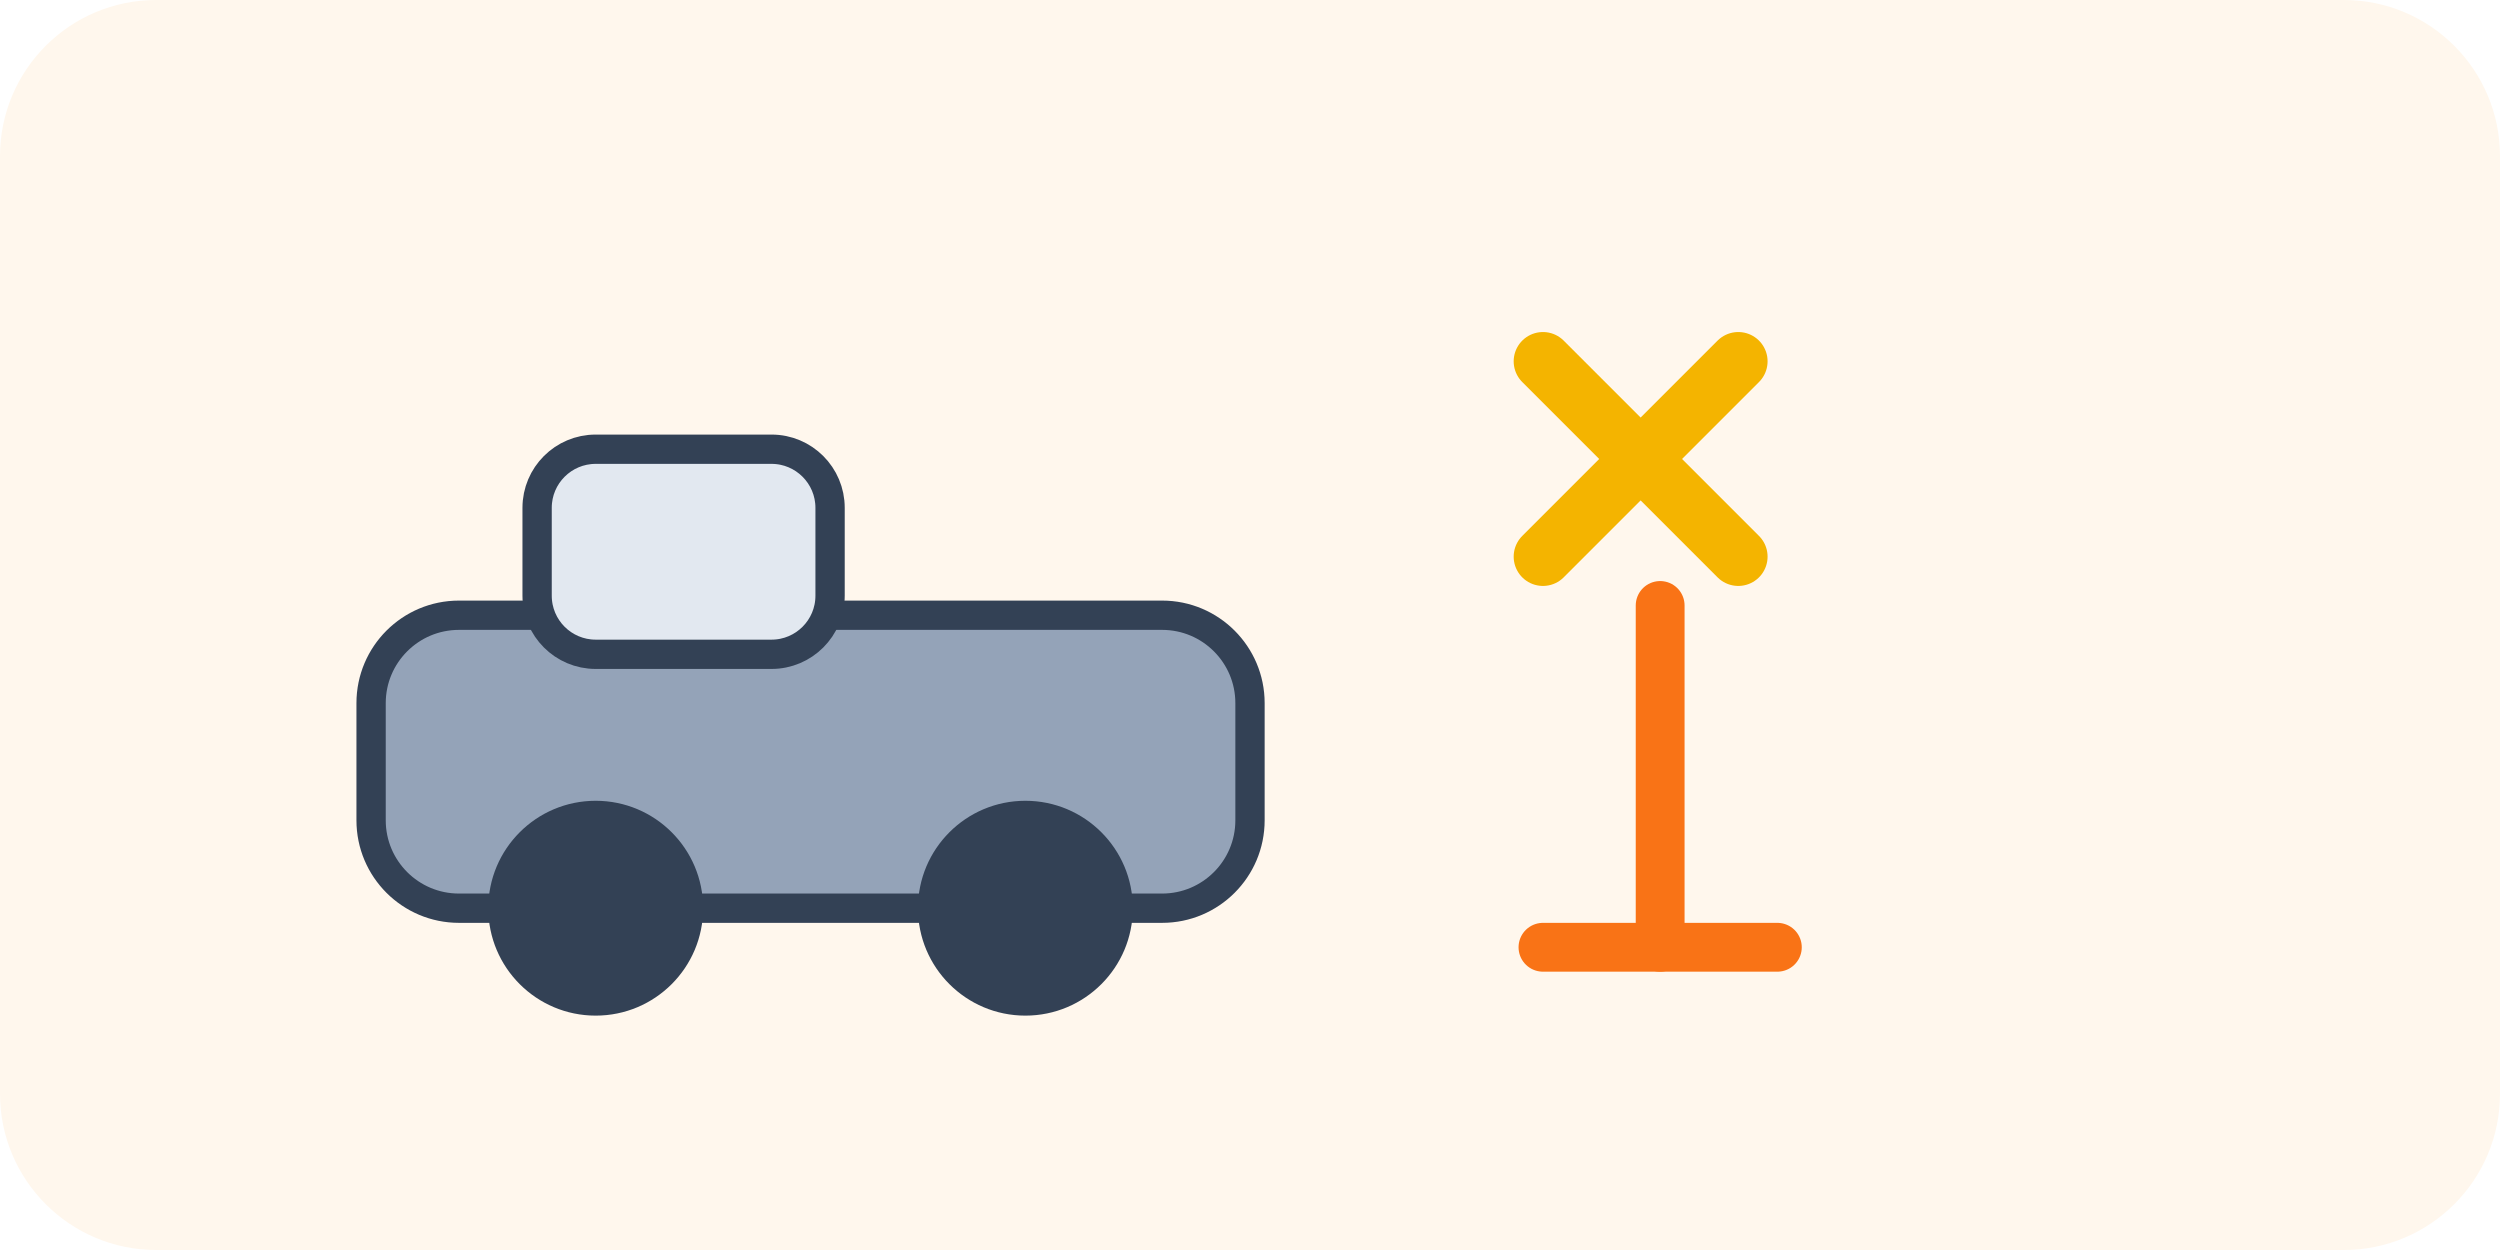
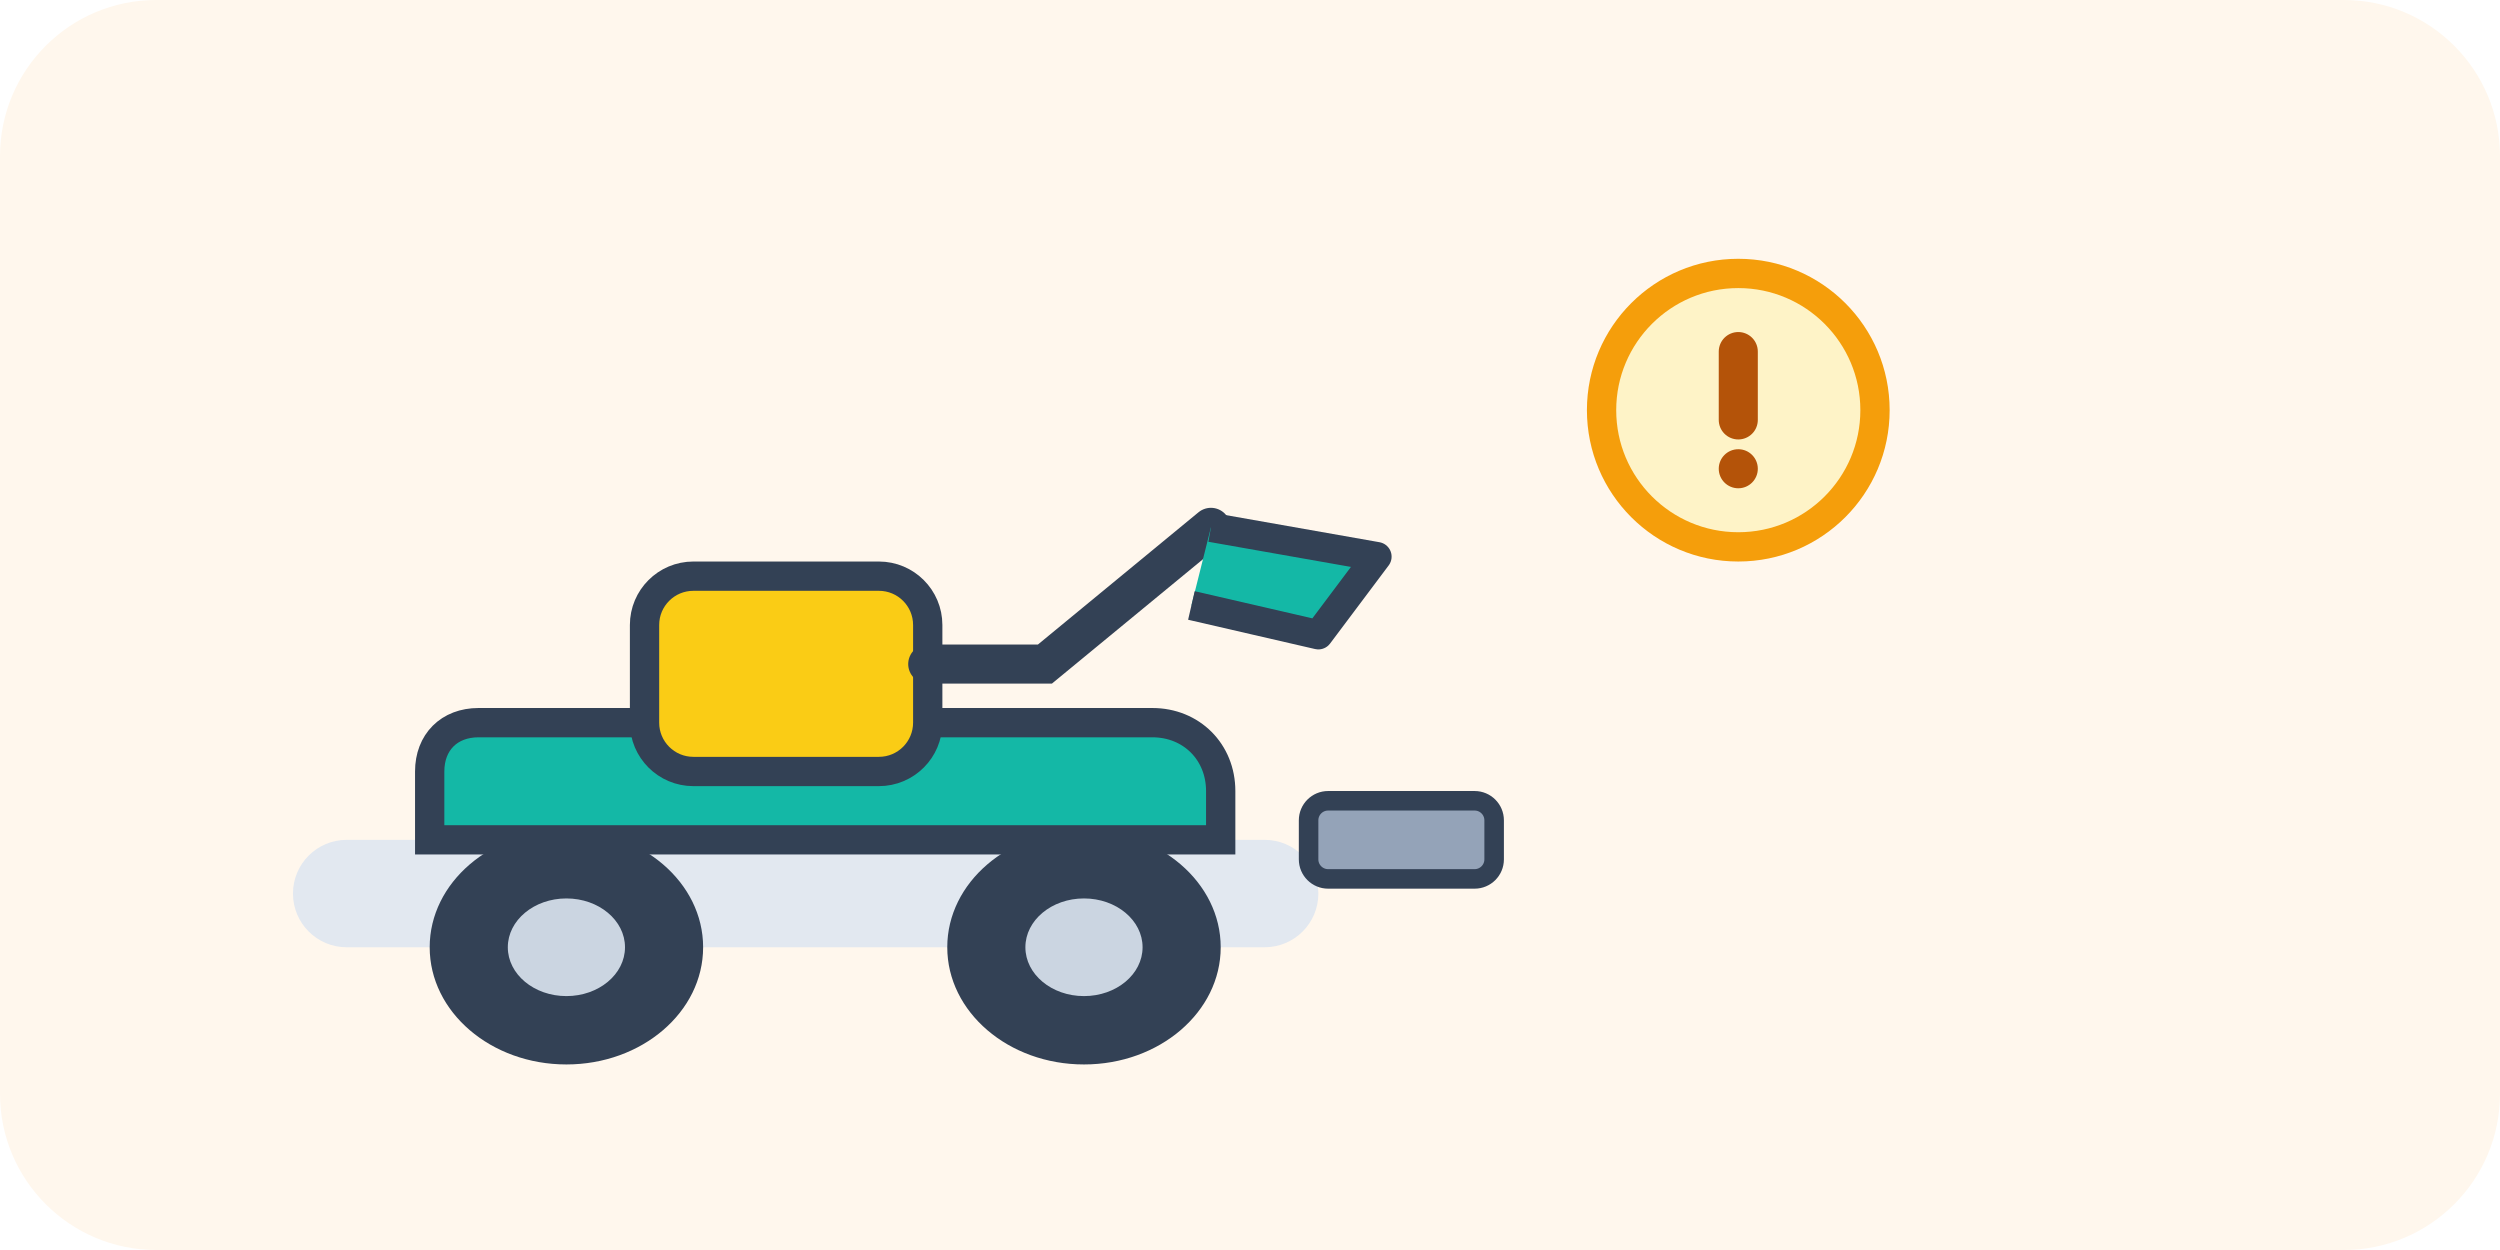
<svg xmlns="http://www.w3.org/2000/svg" width="512" height="256" viewBox="0 0 512 256" fill="none">
  <rect width="512" height="256" rx="32" fill="#FFF7ED" />
-   <rect x="76" y="126" width="180" height="60" rx="18" fill="#94A3B8" stroke="#334155" stroke-width="6" />
-   <rect x="110" y="92" width="60" height="42" rx="12" fill="#E2E8F0" stroke="#334155" stroke-width="6" />
-   <circle cx="122" cy="186" r="22" fill="#334155" />
-   <circle cx="210" cy="186" r="22" fill="#334155" />
-   <path d="M316 74L356 114" stroke="#F4B400" stroke-width="12" stroke-linecap="round" />
-   <path d="M356 74L316 114" stroke="#F4B400" stroke-width="12" stroke-linecap="round" />
-   <path d="M340 124V194" stroke="#F97316" stroke-width="10" stroke-linecap="round" />
-   <path d="M316 194H364" stroke="#F97316" stroke-width="10" stroke-linecap="round" />
+   <rect x="60" y="172" width="210" height="22" rx="11" fill="#E2E8F0" />
+   <ellipse cx="116" cy="194" rx="28" ry="24" fill="#334155" />
+   <ellipse cx="116" cy="194" rx="12" ry="10" fill="#CBD5E1" />
+   <ellipse cx="222" cy="194" rx="28" ry="24" fill="#334155" />
+   <ellipse cx="222" cy="194" rx="12" ry="10" fill="#CBD5E1" />
+   <path d="M88 172H250V162C250 154 244 148 236 148H98C92 148 88 152 88 158V172Z" fill="#14B8A6" stroke="#334155" stroke-width="6" />
+   <rect x="132" y="118" width="58" height="40" rx="10" fill="#FACC15" stroke="#334155" stroke-width="6" />
+   <path d="M190 136H214L248 108" stroke="#334155" stroke-width="8" stroke-linecap="round" />
+   <path d="M248 108L282 114L270 130L244 124" fill="#14B8A6" stroke="#334155" stroke-width="6" stroke-linejoin="round" />
+   <rect x="268" y="164" width="38" height="16" rx="4" fill="#94A3B8" stroke="#334155" stroke-width="4" />
+   <path d="M336 84L376 84" stroke="#22C55E" stroke-width="10" stroke-linecap="round" />
+   <path d="M356 64V104" stroke="#22C55E" stroke-width="10" stroke-linecap="round" />
+   <circle cx="356" cy="84" r="28" fill="#FEF3C7" stroke="#F59E0B" stroke-width="6" />
+   <path d="M356 72V86" stroke="#B45309" stroke-width="8" stroke-linecap="round" />
+   <circle cx="356" cy="96" r="4" fill="#B45309" />
</svg>
